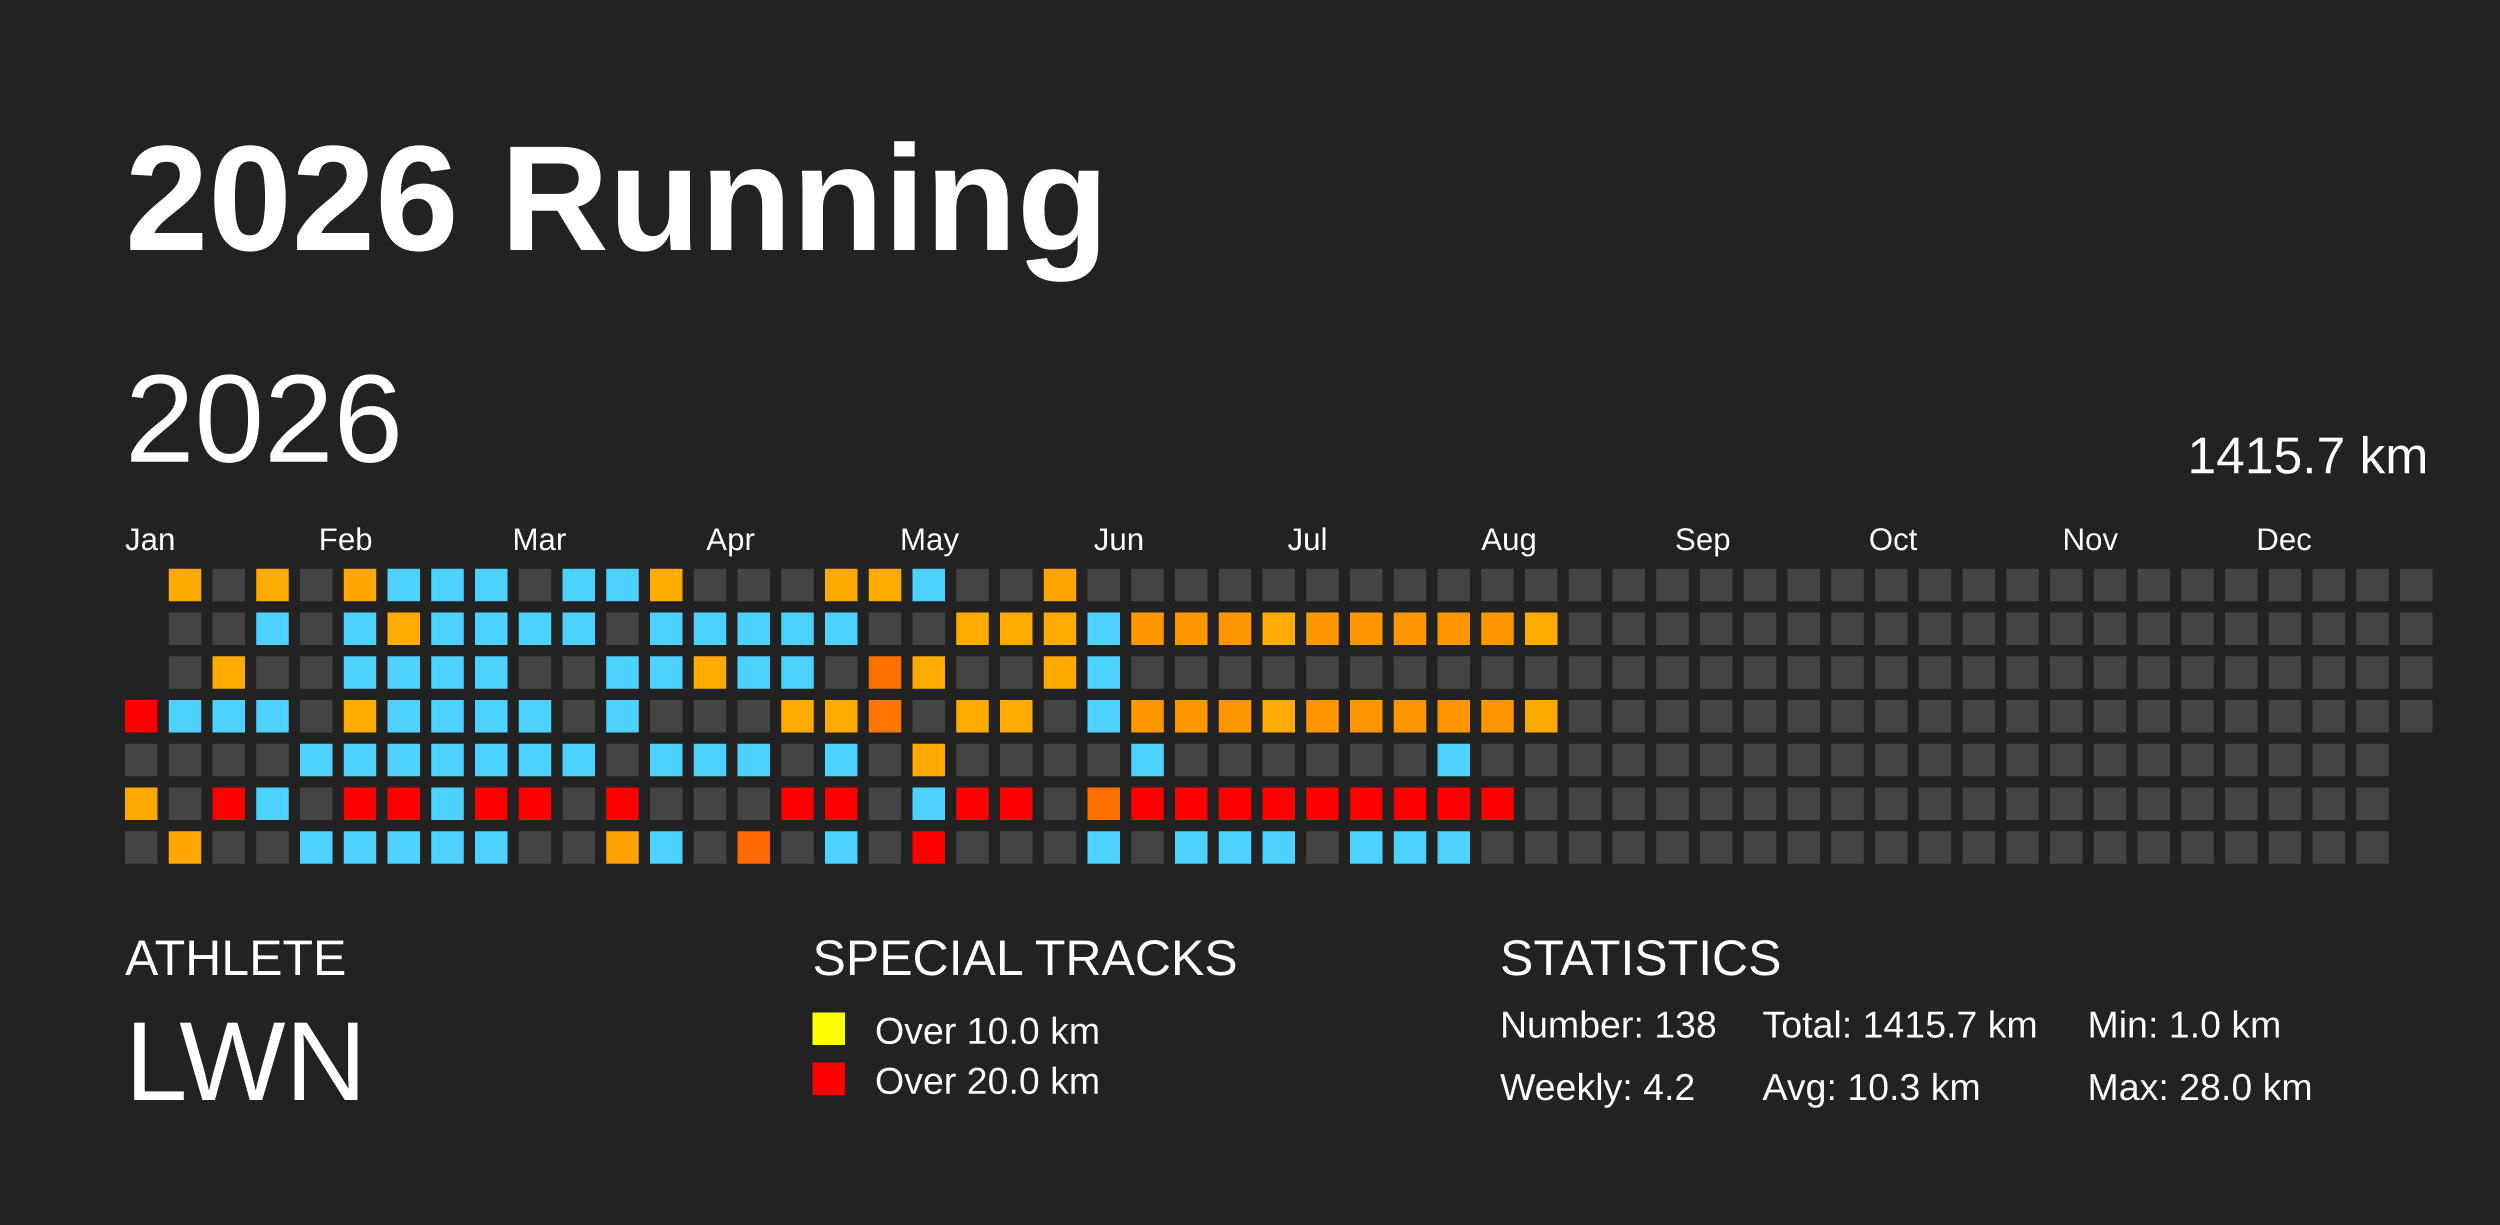
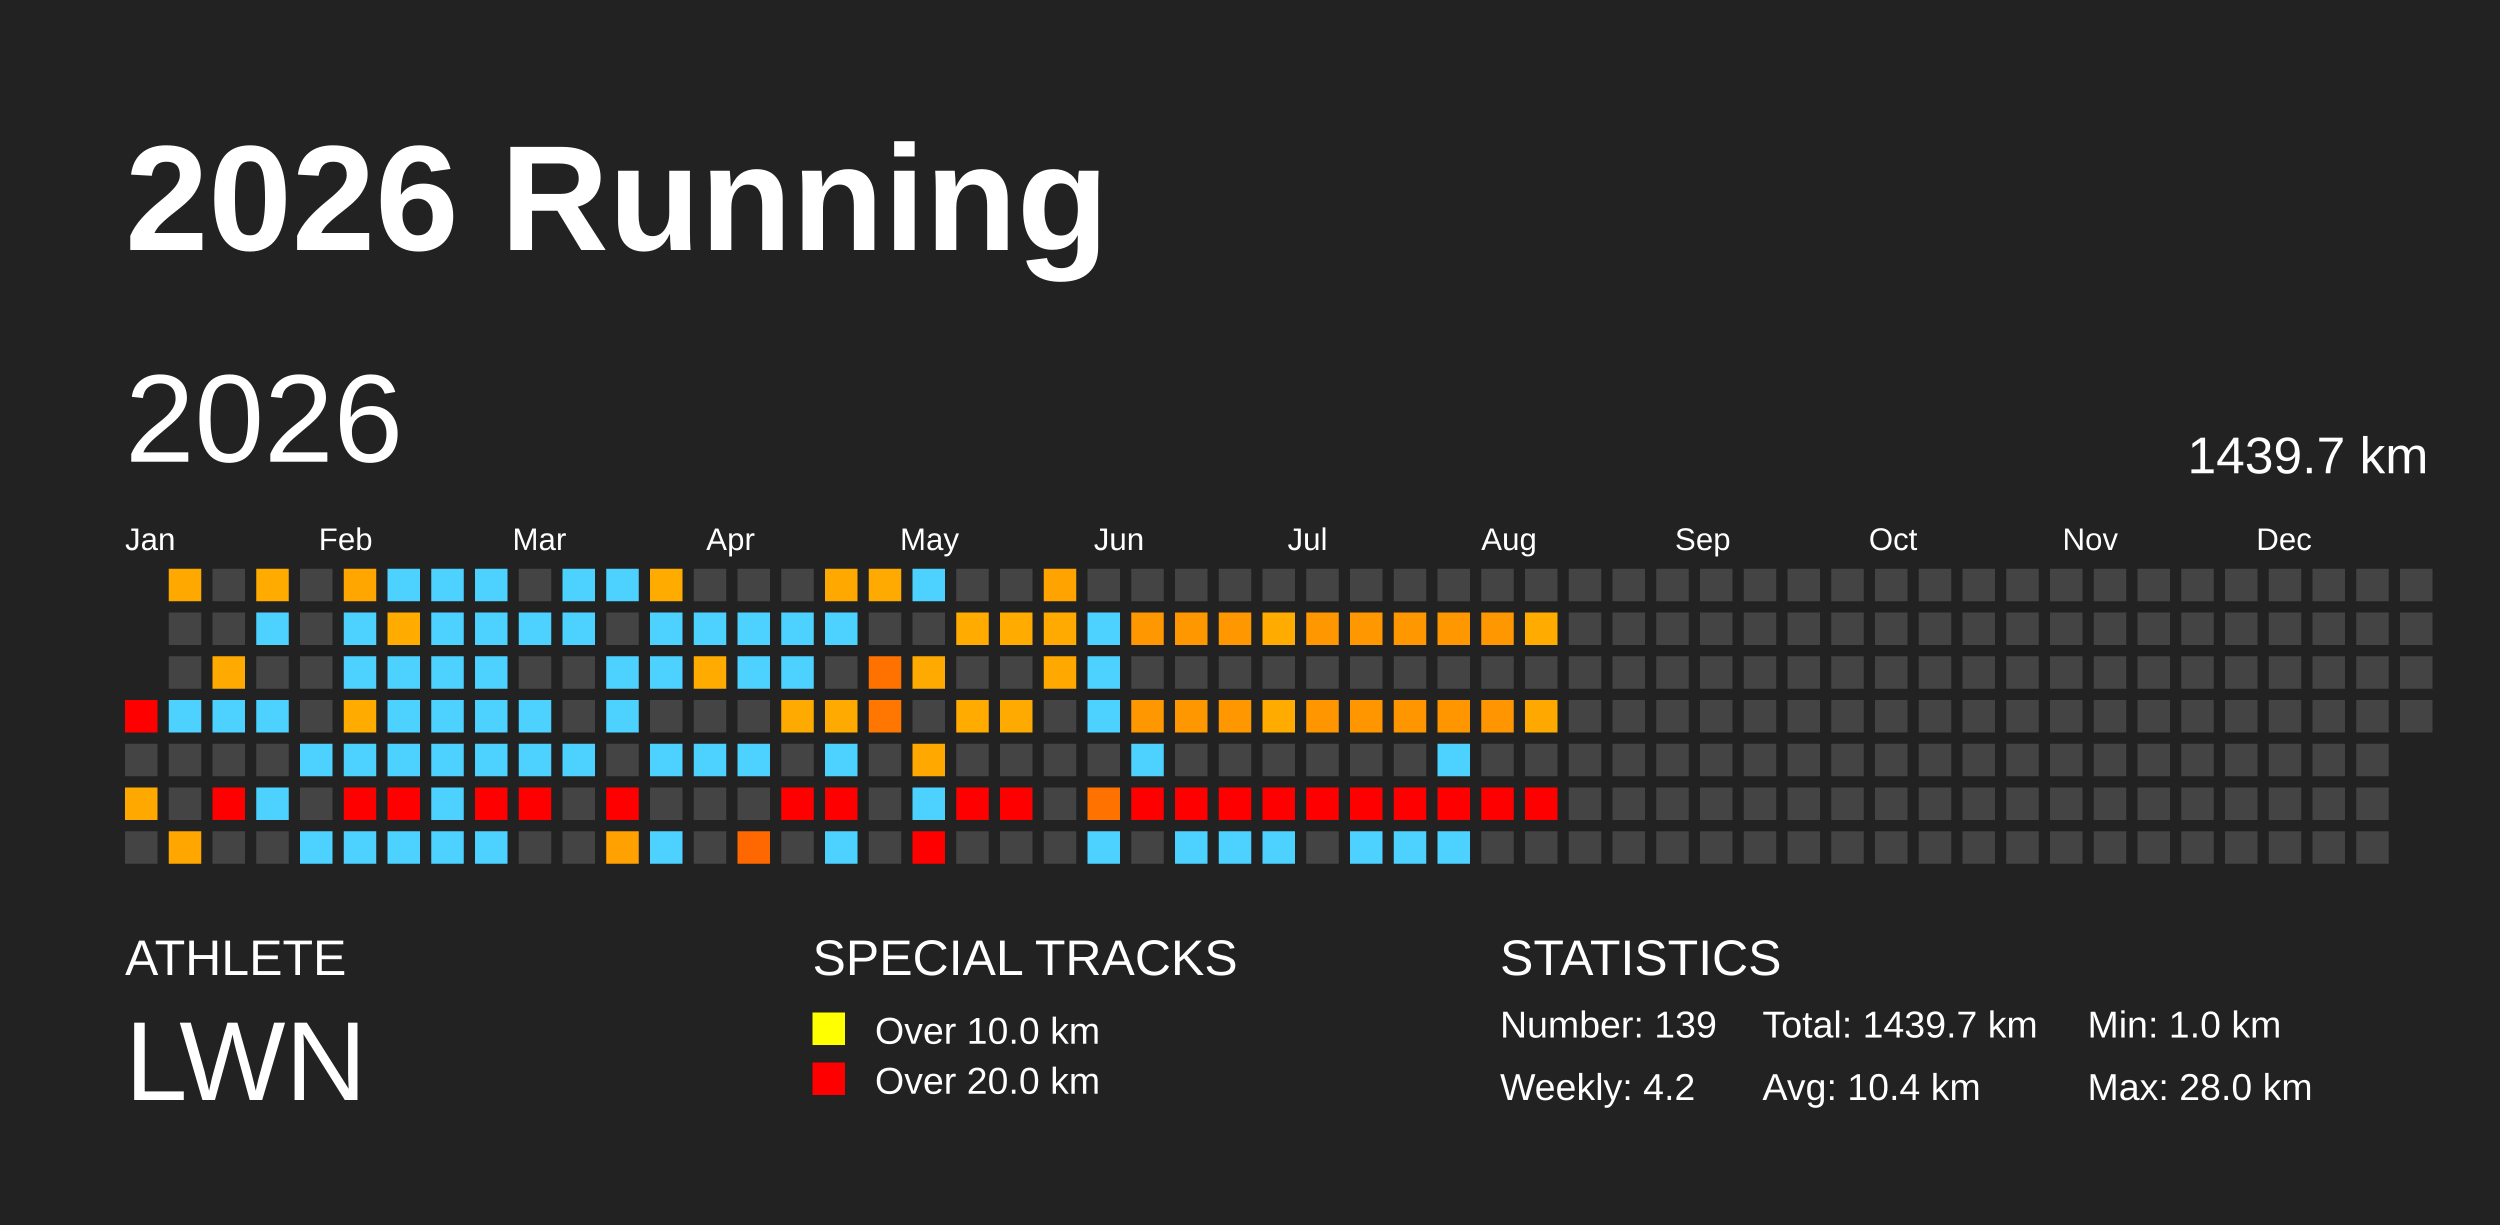
<svg xmlns="http://www.w3.org/2000/svg" baseProfile="full" height="98mm" version="1.1" viewBox="0,0,200,98" width="200mm">
  <defs />
  <rect fill="#222222" height="98" width="200" x="0" y="0" />
  <text fill="#FFFFFF" style="font-size:12px; font-family:Arial; font-weight:bold;" x="10" y="20">2026 Running</text>
  <text fill="#FFFFFF" style="font-size:4px; font-family:Arial" x="10" y="78">ATHLETE</text>
  <text fill="#FFFFFF" style="font-size:9px; font-family:Arial" x="10" y="88">LWN</text>
  <text fill="#FFFFFF" style="font-size:4px; font-family:Arial" x="65" y="78">SPECIAL TRACKS</text>
  <rect fill="yellow" height="2.6" width="2.6" x="65" y="81" />
  <text fill="#FFFFFF" style="font-size:3px; font-family:Arial" x="70" y="83.5">Over 10.0 km</text>
  <rect fill="red" height="2.6" width="2.6" x="65" y="85" />
  <text fill="#FFFFFF" style="font-size:3px; font-family:Arial" x="70" y="87.5">Over 20.0 km</text>
  <text fill="#FFFFFF" style="font-size:4px; font-family:Arial" x="120" y="78">STATISTICS</text>
-   <text fill="#FFFFFF" style="font-size:3px; font-family:Arial" x="120" y="83">Number: 138</text>
+   <text fill="#FFFFFF" style="font-size:3px; font-family:Arial" x="120" y="83">Number: 139</text>
  <text fill="#FFFFFF" style="font-size:3px; font-family:Arial" x="120" y="88">Weekly: 4.2</text>
-   <text fill="#FFFFFF" style="font-size:3px; font-family:Arial" x="141" y="83">Total: 1415.7 km</text>
-   <text fill="#FFFFFF" style="font-size:3px; font-family:Arial" x="141" y="88">Avg: 10.3 km</text>
+   <text fill="#FFFFFF" style="font-size:3px; font-family:Arial" x="141" y="83">Total: 1439.7 km</text>
+   <text fill="#FFFFFF" style="font-size:3px; font-family:Arial" x="141" y="88">Avg: 10.4 km</text>
  <text fill="#FFFFFF" style="font-size:3px; font-family:Arial" x="167" y="83">Min: 1.0 km</text>
  <text fill="#FFFFFF" style="font-size:3px; font-family:Arial" x="167" y="88">Max: 28.0 km</text>
  <text dominant-baseline="hanging" fill="#FFFFFF" style="font-size:10.0px; font-family:Arial;" x="10" y="30">2026</text>
-   <text dominant-baseline="hanging" fill="#FFFFFF" style="font-size:4.125px; font-family:Arial;" x="175" y="35">1415.7 km</text>
+   <text dominant-baseline="hanging" fill="#FFFFFF" style="font-size:4.125px; font-family:Arial;" x="175" y="35">1439.7 km</text>
  <text fill="#FFFFFF" style="font-size:2.5px; font-family:Arial" x="10.0" y="44">Jan</text>
  <text fill="#FFFFFF" style="font-size:2.5px; font-family:Arial" x="25.5" y="44">Feb</text>
  <text fill="#FFFFFF" style="font-size:2.5px; font-family:Arial" x="41.0" y="44">Mar</text>
  <text fill="#FFFFFF" style="font-size:2.5px; font-family:Arial" x="56.5" y="44">Apr</text>
  <text fill="#FFFFFF" style="font-size:2.5px; font-family:Arial" x="72.0" y="44">May</text>
  <text fill="#FFFFFF" style="font-size:2.5px; font-family:Arial" x="87.5" y="44">Jun</text>
  <text fill="#FFFFFF" style="font-size:2.5px; font-family:Arial" x="103.0" y="44">Jul</text>
  <text fill="#FFFFFF" style="font-size:2.5px; font-family:Arial" x="118.5" y="44">Aug</text>
  <text fill="#FFFFFF" style="font-size:2.5px; font-family:Arial" x="134.0" y="44">Sep</text>
  <text fill="#FFFFFF" style="font-size:2.5px; font-family:Arial" x="149.5" y="44">Oct</text>
  <text fill="#FFFFFF" style="font-size:2.5px; font-family:Arial" x="165.0" y="44">Nov</text>
  <text fill="#FFFFFF" style="font-size:2.5px; font-family:Arial" x="180.5" y="44">Dec</text>
  <rect fill="red" height="2.6" width="2.6" x="10.0" y="56.0" />
  <rect fill="#444444" height="2.6" width="2.6" x="10.0" y="59.5" />
  <rect fill="#ffa800" height="2.6" width="2.6" x="10.0" y="63.0" />
  <rect fill="#444444" height="2.6" width="2.6" x="10.0" y="66.5" />
  <rect fill="#ffa800" height="2.6" width="2.6" x="13.5" y="45.5" />
  <rect fill="#444444" height="2.6" width="2.6" x="13.5" y="49.0" />
  <rect fill="#444444" height="2.6" width="2.6" x="13.5" y="52.5" />
  <rect fill="#4dd2ff" height="2.6" width="2.6" x="13.5" y="56.0" />
  <rect fill="#444444" height="2.6" width="2.6" x="13.5" y="59.5" />
  <rect fill="#444444" height="2.6" width="2.6" x="13.5" y="63.0" />
  <rect fill="#ffa600" height="2.6" width="2.6" x="13.5" y="66.5" />
  <rect fill="#444444" height="2.6" width="2.6" x="17.0" y="45.5" />
  <rect fill="#444444" height="2.6" width="2.6" x="17.0" y="49.0" />
  <rect fill="#ffaa00" height="2.6" width="2.6" x="17.0" y="52.5" />
  <rect fill="#4dd2ff" height="2.6" width="2.6" x="17.0" y="56.0" />
  <rect fill="#444444" height="2.6" width="2.6" x="17.0" y="59.5" />
  <rect fill="red" height="2.6" width="2.6" x="17.0" y="63.0" />
  <rect fill="#444444" height="2.6" width="2.6" x="17.0" y="66.5" />
  <rect fill="#ffab00" height="2.6" width="2.6" x="20.5" y="45.5" />
  <rect fill="#4dd2ff" height="2.6" width="2.6" x="20.5" y="49.0" />
  <rect fill="#444444" height="2.6" width="2.6" x="20.5" y="52.5" />
  <rect fill="#4dd2ff" height="2.6" width="2.6" x="20.5" y="56.0" />
  <rect fill="#444444" height="2.6" width="2.6" x="20.5" y="59.5" />
  <rect fill="#4dd2ff" height="2.6" width="2.6" x="20.5" y="63.0" />
  <rect fill="#444444" height="2.6" width="2.6" x="20.5" y="66.5" />
  <rect fill="#444444" height="2.6" width="2.6" x="24.0" y="45.5" />
  <rect fill="#444444" height="2.6" width="2.6" x="24.0" y="49.0" />
  <rect fill="#444444" height="2.6" width="2.6" x="24.0" y="52.5" />
  <rect fill="#444444" height="2.6" width="2.6" x="24.0" y="56.0" />
  <rect fill="#4dd2ff" height="2.6" width="2.6" x="24.0" y="59.5" />
  <rect fill="#444444" height="2.6" width="2.6" x="24.0" y="63.0" />
  <rect fill="#4dd2ff" height="2.6" width="2.6" x="24.0" y="66.5" />
  <rect fill="#ffa600" height="2.6" width="2.6" x="27.5" y="45.5" />
  <rect fill="#4dd2ff" height="2.6" width="2.6" x="27.5" y="49.0" />
  <rect fill="#4dd2ff" height="2.6" width="2.6" x="27.5" y="52.5" />
  <rect fill="#ffab00" height="2.6" width="2.6" x="27.5" y="56.0" />
  <rect fill="#4dd2ff" height="2.6" width="2.6" x="27.5" y="59.5" />
  <rect fill="red" height="2.6" width="2.6" x="27.5" y="63.0" />
  <rect fill="#4dd2ff" height="2.6" width="2.6" x="27.5" y="66.5" />
  <rect fill="#4dd2ff" height="2.6" width="2.6" x="31.0" y="45.5" />
  <rect fill="#ffab00" height="2.6" width="2.6" x="31.0" y="49.0" />
  <rect fill="#4dd2ff" height="2.6" width="2.6" x="31.0" y="52.5" />
  <rect fill="#4dd2ff" height="2.6" width="2.6" x="31.0" y="56.0" />
  <rect fill="#4dd2ff" height="2.6" width="2.6" x="31.0" y="59.5" />
  <rect fill="red" height="2.6" width="2.6" x="31.0" y="63.0" />
  <rect fill="#4dd2ff" height="2.6" width="2.6" x="31.0" y="66.5" />
  <rect fill="#4dd2ff" height="2.6" width="2.6" x="34.5" y="45.5" />
  <rect fill="#4dd2ff" height="2.6" width="2.6" x="34.5" y="49.0" />
  <rect fill="#4dd2ff" height="2.6" width="2.6" x="34.5" y="52.5" />
  <rect fill="#4dd2ff" height="2.6" width="2.6" x="34.5" y="56.0" />
  <rect fill="#4dd2ff" height="2.6" width="2.6" x="34.5" y="59.5" />
  <rect fill="#4dd2ff" height="2.6" width="2.6" x="34.5" y="63.0" />
  <rect fill="#4dd2ff" height="2.6" width="2.6" x="34.5" y="66.5" />
  <rect fill="#4dd2ff" height="2.6" width="2.6" x="38.0" y="45.5" />
  <rect fill="#4dd2ff" height="2.6" width="2.6" x="38.0" y="49.0" />
  <rect fill="#4dd2ff" height="2.6" width="2.6" x="38.0" y="52.5" />
  <rect fill="#4dd2ff" height="2.6" width="2.6" x="38.0" y="56.0" />
  <rect fill="#4dd2ff" height="2.6" width="2.6" x="38.0" y="59.5" />
  <rect fill="red" height="2.6" width="2.6" x="38.0" y="63.0" />
  <rect fill="#4dd2ff" height="2.6" width="2.6" x="38.0" y="66.5" />
  <rect fill="#444444" height="2.6" width="2.6" x="41.5" y="45.5" />
  <rect fill="#4dd2ff" height="2.6" width="2.6" x="41.5" y="49.0" />
  <rect fill="#444444" height="2.6" width="2.6" x="41.5" y="52.5" />
  <rect fill="#4dd2ff" height="2.6" width="2.6" x="41.5" y="56.0" />
  <rect fill="#4dd2ff" height="2.6" width="2.6" x="41.5" y="59.5" />
  <rect fill="red" height="2.6" width="2.6" x="41.5" y="63.0" />
  <rect fill="#444444" height="2.6" width="2.6" x="41.5" y="66.5" />
  <rect fill="#4dd2ff" height="2.6" width="2.6" x="45.0" y="45.5" />
  <rect fill="#4dd2ff" height="2.6" width="2.6" x="45.0" y="49.0" />
  <rect fill="#444444" height="2.6" width="2.6" x="45.0" y="52.5" />
  <rect fill="#444444" height="2.6" width="2.6" x="45.0" y="56.0" />
  <rect fill="#4dd2ff" height="2.6" width="2.6" x="45.0" y="59.5" />
  <rect fill="#444444" height="2.6" width="2.6" x="45.0" y="63.0" />
  <rect fill="#444444" height="2.6" width="2.6" x="45.0" y="66.5" />
  <rect fill="#4dd2ff" height="2.6" width="2.6" x="48.5" y="45.5" />
  <rect fill="#444444" height="2.6" width="2.6" x="48.5" y="49.0" />
  <rect fill="#4dd2ff" height="2.6" width="2.6" x="48.5" y="52.5" />
  <rect fill="#4dd2ff" height="2.6" width="2.6" x="48.5" y="56.0" />
  <rect fill="#444444" height="2.6" width="2.6" x="48.5" y="59.5" />
  <rect fill="red" height="2.6" width="2.6" x="48.5" y="63.0" />
  <rect fill="#ffa100" height="2.6" width="2.6" x="48.5" y="66.5" />
  <rect fill="#ffab00" height="2.6" width="2.6" x="52.0" y="45.5" />
  <rect fill="#4dd2ff" height="2.6" width="2.6" x="52.0" y="49.0" />
  <rect fill="#4dd2ff" height="2.6" width="2.6" x="52.0" y="52.5" />
  <rect fill="#444444" height="2.6" width="2.6" x="52.0" y="56.0" />
  <rect fill="#4dd2ff" height="2.6" width="2.6" x="52.0" y="59.5" />
  <rect fill="#444444" height="2.6" width="2.6" x="52.0" y="63.0" />
  <rect fill="#4dd2ff" height="2.6" width="2.6" x="52.0" y="66.5" />
  <rect fill="#444444" height="2.6" width="2.6" x="55.5" y="45.5" />
  <rect fill="#4dd2ff" height="2.6" width="2.6" x="55.5" y="49.0" />
  <rect fill="#ffab00" height="2.6" width="2.6" x="55.5" y="52.5" />
  <rect fill="#444444" height="2.6" width="2.6" x="55.5" y="56.0" />
  <rect fill="#4dd2ff" height="2.6" width="2.6" x="55.5" y="59.5" />
  <rect fill="#444444" height="2.6" width="2.6" x="55.5" y="63.0" />
  <rect fill="#444444" height="2.6" width="2.6" x="55.5" y="66.5" />
  <rect fill="#444444" height="2.6" width="2.6" x="59.0" y="45.5" />
  <rect fill="#4dd2ff" height="2.6" width="2.6" x="59.0" y="49.0" />
  <rect fill="#4dd2ff" height="2.6" width="2.6" x="59.0" y="52.5" />
  <rect fill="#444444" height="2.6" width="2.6" x="59.0" y="56.0" />
  <rect fill="#4dd2ff" height="2.6" width="2.6" x="59.0" y="59.5" />
  <rect fill="#444444" height="2.6" width="2.6" x="59.0" y="63.0" />
  <rect fill="#ff6800" height="2.6" width="2.6" x="59.0" y="66.5" />
  <rect fill="#444444" height="2.6" width="2.6" x="62.5" y="45.5" />
  <rect fill="#4dd2ff" height="2.6" width="2.6" x="62.5" y="49.0" />
  <rect fill="#4dd2ff" height="2.6" width="2.6" x="62.5" y="52.5" />
  <rect fill="#ffaa00" height="2.6" width="2.6" x="62.5" y="56.0" />
  <rect fill="#444444" height="2.6" width="2.6" x="62.5" y="59.5" />
  <rect fill="red" height="2.6" width="2.6" x="62.5" y="63.0" />
  <rect fill="#444444" height="2.6" width="2.6" x="62.5" y="66.5" />
  <rect fill="#ffa800" height="2.6" width="2.6" x="66.0" y="45.5" />
  <rect fill="#4dd2ff" height="2.6" width="2.6" x="66.0" y="49.0" />
  <rect fill="#444444" height="2.6" width="2.6" x="66.0" y="52.5" />
  <rect fill="#ffaa00" height="2.6" width="2.6" x="66.0" y="56.0" />
  <rect fill="#4dd2ff" height="2.6" width="2.6" x="66.0" y="59.5" />
  <rect fill="red" height="2.6" width="2.6" x="66.0" y="63.0" />
  <rect fill="#4dd2ff" height="2.6" width="2.6" x="66.0" y="66.5" />
  <rect fill="#ffaa00" height="2.6" width="2.6" x="69.5" y="45.5" />
  <rect fill="#444444" height="2.6" width="2.6" x="69.5" y="49.0" />
  <rect fill="#ff7200" height="2.6" width="2.6" x="69.5" y="52.5" />
  <rect fill="#ff7700" height="2.6" width="2.6" x="69.5" y="56.0" />
  <rect fill="#444444" height="2.6" width="2.6" x="69.5" y="59.5" />
  <rect fill="#444444" height="2.6" width="2.6" x="69.5" y="63.0" />
  <rect fill="#444444" height="2.6" width="2.6" x="69.5" y="66.5" />
  <rect fill="#4dd2ff" height="2.6" width="2.6" x="73.0" y="45.5" />
  <rect fill="#444444" height="2.6" width="2.6" x="73.0" y="49.0" />
  <rect fill="#ffaa00" height="2.6" width="2.6" x="73.0" y="52.5" />
  <rect fill="#444444" height="2.6" width="2.6" x="73.0" y="56.0" />
  <rect fill="#ffa800" height="2.6" width="2.6" x="73.0" y="59.5" />
  <rect fill="#4dd2ff" height="2.6" width="2.6" x="73.0" y="63.0" />
  <rect fill="red" height="2.6" width="2.6" x="73.0" y="66.5" />
  <rect fill="#444444" height="2.6" width="2.6" x="76.5" y="45.5" />
  <rect fill="#ffab00" height="2.6" width="2.6" x="76.5" y="49.0" />
  <rect fill="#444444" height="2.6" width="2.6" x="76.5" y="52.5" />
  <rect fill="#ffab00" height="2.6" width="2.6" x="76.5" y="56.0" />
  <rect fill="#444444" height="2.6" width="2.6" x="76.5" y="59.5" />
  <rect fill="red" height="2.6" width="2.6" x="76.5" y="63.0" />
  <rect fill="#444444" height="2.6" width="2.6" x="76.5" y="66.5" />
  <rect fill="#444444" height="2.6" width="2.6" x="80.0" y="45.5" />
  <rect fill="#ffab00" height="2.6" width="2.6" x="80.0" y="49.0" />
  <rect fill="#444444" height="2.6" width="2.6" x="80.0" y="52.5" />
  <rect fill="#ffaa00" height="2.6" width="2.6" x="80.0" y="56.0" />
  <rect fill="#444444" height="2.6" width="2.6" x="80.0" y="59.5" />
  <rect fill="red" height="2.6" width="2.6" x="80.0" y="63.0" />
  <rect fill="#444444" height="2.6" width="2.6" x="80.0" y="66.5" />
  <rect fill="#ffa300" height="2.6" width="2.6" x="83.5" y="45.5" />
  <rect fill="#ffaa00" height="2.6" width="2.6" x="83.5" y="49.0" />
  <rect fill="#ffa800" height="2.6" width="2.6" x="83.5" y="52.5" />
  <rect fill="#444444" height="2.6" width="2.6" x="83.5" y="56.0" />
  <rect fill="#444444" height="2.6" width="2.6" x="83.5" y="59.5" />
  <rect fill="#444444" height="2.6" width="2.6" x="83.5" y="63.0" />
  <rect fill="#444444" height="2.6" width="2.6" x="83.5" y="66.5" />
  <rect fill="#444444" height="2.6" width="2.6" x="87.0" y="45.5" />
  <rect fill="#4dd2ff" height="2.6" width="2.6" x="87.0" y="49.0" />
  <rect fill="#4dd2ff" height="2.6" width="2.6" x="87.0" y="52.5" />
  <rect fill="#4dd2ff" height="2.6" width="2.6" x="87.0" y="56.0" />
  <rect fill="#444444" height="2.6" width="2.6" x="87.0" y="59.5" />
  <rect fill="#ff7200" height="2.6" width="2.6" x="87.0" y="63.0" />
  <rect fill="#4dd2ff" height="2.6" width="2.6" x="87.0" y="66.5" />
  <rect fill="#444444" height="2.6" width="2.6" x="90.5" y="45.5" />
  <rect fill="#ff9700" height="2.6" width="2.6" x="90.5" y="49.0" />
  <rect fill="#444444" height="2.6" width="2.6" x="90.5" y="52.5" />
  <rect fill="#ff9800" height="2.6" width="2.6" x="90.5" y="56.0" />
  <rect fill="#4dd2ff" height="2.6" width="2.6" x="90.5" y="59.5" />
  <rect fill="red" height="2.6" width="2.6" x="90.5" y="63.0" />
  <rect fill="#444444" height="2.6" width="2.6" x="90.5" y="66.5" />
  <rect fill="#444444" height="2.6" width="2.6" x="94.0" y="45.5" />
  <rect fill="#ff9800" height="2.6" width="2.6" x="94.0" y="49.0" />
  <rect fill="#444444" height="2.6" width="2.6" x="94.0" y="52.5" />
  <rect fill="#ff9700" height="2.6" width="2.6" x="94.0" y="56.0" />
  <rect fill="#444444" height="2.6" width="2.6" x="94.0" y="59.5" />
  <rect fill="red" height="2.6" width="2.6" x="94.0" y="63.0" />
  <rect fill="#4dd2ff" height="2.6" width="2.6" x="94.0" y="66.5" />
  <rect fill="#444444" height="2.6" width="2.6" x="97.5" y="45.5" />
  <rect fill="#ff9800" height="2.6" width="2.6" x="97.5" y="49.0" />
  <rect fill="#444444" height="2.6" width="2.6" x="97.5" y="52.5" />
  <rect fill="#ff9800" height="2.6" width="2.6" x="97.5" y="56.0" />
  <rect fill="#444444" height="2.6" width="2.6" x="97.5" y="59.5" />
  <rect fill="red" height="2.6" width="2.6" x="97.5" y="63.0" />
  <rect fill="#4dd2ff" height="2.6" width="2.6" x="97.5" y="66.5" />
  <rect fill="#444444" height="2.6" width="2.6" x="101.0" y="45.5" />
  <rect fill="#ffab00" height="2.6" width="2.6" x="101.0" y="49.0" />
  <rect fill="#444444" height="2.6" width="2.6" x="101.0" y="52.5" />
  <rect fill="#ffab00" height="2.6" width="2.6" x="101.0" y="56.0" />
  <rect fill="#444444" height="2.6" width="2.6" x="101.0" y="59.5" />
  <rect fill="red" height="2.6" width="2.6" x="101.0" y="63.0" />
  <rect fill="#4dd2ff" height="2.6" width="2.6" x="101.0" y="66.5" />
  <rect fill="#444444" height="2.6" width="2.6" x="104.5" y="45.5" />
  <rect fill="#ff9700" height="2.6" width="2.6" x="104.5" y="49.0" />
  <rect fill="#444444" height="2.6" width="2.6" x="104.5" y="52.5" />
  <rect fill="#ff9600" height="2.6" width="2.6" x="104.5" y="56.0" />
  <rect fill="#444444" height="2.6" width="2.6" x="104.5" y="59.5" />
  <rect fill="red" height="2.6" width="2.6" x="104.5" y="63.0" />
  <rect fill="#444444" height="2.6" width="2.6" x="104.5" y="66.5" />
  <rect fill="#444444" height="2.6" width="2.6" x="108.0" y="45.5" />
  <rect fill="#ff9800" height="2.6" width="2.6" x="108.0" y="49.0" />
  <rect fill="#444444" height="2.6" width="2.6" x="108.0" y="52.5" />
  <rect fill="#ff9600" height="2.6" width="2.6" x="108.0" y="56.0" />
  <rect fill="#444444" height="2.6" width="2.6" x="108.0" y="59.5" />
  <rect fill="red" height="2.6" width="2.6" x="108.0" y="63.0" />
  <rect fill="#4dd2ff" height="2.6" width="2.6" x="108.0" y="66.5" />
  <rect fill="#444444" height="2.6" width="2.6" x="111.5" y="45.5" />
  <rect fill="#ff9800" height="2.6" width="2.6" x="111.5" y="49.0" />
  <rect fill="#444444" height="2.6" width="2.6" x="111.5" y="52.5" />
  <rect fill="#ff9600" height="2.6" width="2.6" x="111.5" y="56.0" />
  <rect fill="#444444" height="2.6" width="2.6" x="111.5" y="59.5" />
  <rect fill="red" height="2.6" width="2.6" x="111.5" y="63.0" />
  <rect fill="#4dd2ff" height="2.6" width="2.6" x="111.5" y="66.5" />
  <rect fill="#444444" height="2.6" width="2.6" x="115.0" y="45.5" />
  <rect fill="#ff9800" height="2.6" width="2.6" x="115.0" y="49.0" />
  <rect fill="#444444" height="2.6" width="2.6" x="115.0" y="52.5" />
  <rect fill="#ff9600" height="2.6" width="2.6" x="115.0" y="56.0" />
  <rect fill="#4dd2ff" height="2.6" width="2.6" x="115.0" y="59.5" />
  <rect fill="red" height="2.6" width="2.6" x="115.0" y="63.0" />
  <rect fill="#4dd2ff" height="2.6" width="2.6" x="115.0" y="66.5" />
  <rect fill="#444444" height="2.6" width="2.6" x="118.5" y="45.5" />
  <rect fill="#ff9800" height="2.6" width="2.6" x="118.5" y="49.0" />
  <rect fill="#444444" height="2.6" width="2.6" x="118.5" y="52.5" />
  <rect fill="#ff9500" height="2.6" width="2.6" x="118.5" y="56.0" />
  <rect fill="#444444" height="2.6" width="2.6" x="118.5" y="59.5" />
  <rect fill="red" height="2.6" width="2.6" x="118.5" y="63.0" />
  <rect fill="#444444" height="2.6" width="2.6" x="118.5" y="66.5" />
  <rect fill="#444444" height="2.6" width="2.6" x="122.0" y="45.5" />
  <rect fill="#ffab00" height="2.6" width="2.6" x="122.0" y="49.0" />
  <rect fill="#444444" height="2.6" width="2.6" x="122.0" y="52.5" />
  <rect fill="#ffa900" height="2.6" width="2.6" x="122.0" y="56.0" />
  <rect fill="#444444" height="2.6" width="2.6" x="122.0" y="59.5" />
-   <rect fill="#444444" height="2.6" width="2.6" x="122.0" y="63.0" />
+   <rect fill="red" height="2.6" width="2.6" x="122.0" y="63.0" />
  <rect fill="#444444" height="2.6" width="2.6" x="122.0" y="66.5" />
  <rect fill="#444444" height="2.6" width="2.6" x="125.5" y="45.5" />
  <rect fill="#444444" height="2.6" width="2.6" x="125.5" y="49.0" />
  <rect fill="#444444" height="2.6" width="2.6" x="125.5" y="52.5" />
  <rect fill="#444444" height="2.6" width="2.6" x="125.5" y="56.0" />
  <rect fill="#444444" height="2.6" width="2.6" x="125.5" y="59.5" />
  <rect fill="#444444" height="2.6" width="2.6" x="125.5" y="63.0" />
  <rect fill="#444444" height="2.6" width="2.6" x="125.5" y="66.5" />
  <rect fill="#444444" height="2.6" width="2.6" x="129.0" y="45.5" />
  <rect fill="#444444" height="2.6" width="2.6" x="129.0" y="49.0" />
  <rect fill="#444444" height="2.6" width="2.6" x="129.0" y="52.5" />
  <rect fill="#444444" height="2.6" width="2.6" x="129.0" y="56.0" />
  <rect fill="#444444" height="2.6" width="2.6" x="129.0" y="59.5" />
  <rect fill="#444444" height="2.6" width="2.6" x="129.0" y="63.0" />
  <rect fill="#444444" height="2.6" width="2.6" x="129.0" y="66.5" />
  <rect fill="#444444" height="2.6" width="2.6" x="132.5" y="45.5" />
  <rect fill="#444444" height="2.6" width="2.6" x="132.5" y="49.0" />
  <rect fill="#444444" height="2.6" width="2.6" x="132.5" y="52.5" />
  <rect fill="#444444" height="2.6" width="2.6" x="132.5" y="56.0" />
  <rect fill="#444444" height="2.6" width="2.6" x="132.5" y="59.5" />
  <rect fill="#444444" height="2.6" width="2.6" x="132.5" y="63.0" />
  <rect fill="#444444" height="2.6" width="2.6" x="132.5" y="66.5" />
  <rect fill="#444444" height="2.6" width="2.6" x="136.0" y="45.5" />
  <rect fill="#444444" height="2.6" width="2.6" x="136.0" y="49.0" />
  <rect fill="#444444" height="2.6" width="2.6" x="136.0" y="52.5" />
  <rect fill="#444444" height="2.6" width="2.6" x="136.0" y="56.0" />
  <rect fill="#444444" height="2.6" width="2.6" x="136.0" y="59.5" />
  <rect fill="#444444" height="2.6" width="2.6" x="136.0" y="63.0" />
  <rect fill="#444444" height="2.6" width="2.6" x="136.0" y="66.5" />
  <rect fill="#444444" height="2.6" width="2.6" x="139.5" y="45.5" />
  <rect fill="#444444" height="2.6" width="2.6" x="139.5" y="49.0" />
  <rect fill="#444444" height="2.6" width="2.6" x="139.5" y="52.5" />
  <rect fill="#444444" height="2.6" width="2.6" x="139.5" y="56.0" />
  <rect fill="#444444" height="2.6" width="2.6" x="139.5" y="59.5" />
  <rect fill="#444444" height="2.6" width="2.6" x="139.5" y="63.0" />
  <rect fill="#444444" height="2.6" width="2.6" x="139.5" y="66.5" />
  <rect fill="#444444" height="2.6" width="2.6" x="143.0" y="45.5" />
  <rect fill="#444444" height="2.6" width="2.6" x="143.0" y="49.0" />
  <rect fill="#444444" height="2.6" width="2.6" x="143.0" y="52.5" />
  <rect fill="#444444" height="2.6" width="2.6" x="143.0" y="56.0" />
  <rect fill="#444444" height="2.6" width="2.6" x="143.0" y="59.5" />
  <rect fill="#444444" height="2.6" width="2.6" x="143.0" y="63.0" />
  <rect fill="#444444" height="2.6" width="2.6" x="143.0" y="66.5" />
  <rect fill="#444444" height="2.6" width="2.6" x="146.5" y="45.5" />
  <rect fill="#444444" height="2.6" width="2.6" x="146.5" y="49.0" />
  <rect fill="#444444" height="2.6" width="2.6" x="146.5" y="52.5" />
  <rect fill="#444444" height="2.6" width="2.6" x="146.5" y="56.0" />
  <rect fill="#444444" height="2.6" width="2.6" x="146.5" y="59.5" />
  <rect fill="#444444" height="2.6" width="2.6" x="146.5" y="63.0" />
  <rect fill="#444444" height="2.6" width="2.6" x="146.5" y="66.5" />
  <rect fill="#444444" height="2.6" width="2.6" x="150.0" y="45.5" />
  <rect fill="#444444" height="2.6" width="2.6" x="150.0" y="49.0" />
  <rect fill="#444444" height="2.6" width="2.6" x="150.0" y="52.5" />
  <rect fill="#444444" height="2.6" width="2.6" x="150.0" y="56.0" />
  <rect fill="#444444" height="2.6" width="2.6" x="150.0" y="59.5" />
  <rect fill="#444444" height="2.6" width="2.6" x="150.0" y="63.0" />
  <rect fill="#444444" height="2.6" width="2.6" x="150.0" y="66.5" />
  <rect fill="#444444" height="2.6" width="2.6" x="153.5" y="45.5" />
  <rect fill="#444444" height="2.6" width="2.6" x="153.5" y="49.0" />
  <rect fill="#444444" height="2.6" width="2.6" x="153.5" y="52.5" />
  <rect fill="#444444" height="2.6" width="2.6" x="153.5" y="56.0" />
  <rect fill="#444444" height="2.6" width="2.6" x="153.5" y="59.5" />
  <rect fill="#444444" height="2.6" width="2.6" x="153.5" y="63.0" />
  <rect fill="#444444" height="2.6" width="2.6" x="153.5" y="66.5" />
  <rect fill="#444444" height="2.6" width="2.6" x="157.0" y="45.5" />
  <rect fill="#444444" height="2.6" width="2.6" x="157.0" y="49.0" />
  <rect fill="#444444" height="2.6" width="2.6" x="157.0" y="52.5" />
  <rect fill="#444444" height="2.6" width="2.6" x="157.0" y="56.0" />
  <rect fill="#444444" height="2.6" width="2.6" x="157.0" y="59.5" />
  <rect fill="#444444" height="2.6" width="2.6" x="157.0" y="63.0" />
  <rect fill="#444444" height="2.6" width="2.6" x="157.0" y="66.5" />
  <rect fill="#444444" height="2.6" width="2.6" x="160.5" y="45.5" />
  <rect fill="#444444" height="2.6" width="2.6" x="160.5" y="49.0" />
  <rect fill="#444444" height="2.6" width="2.6" x="160.5" y="52.5" />
  <rect fill="#444444" height="2.6" width="2.6" x="160.5" y="56.0" />
  <rect fill="#444444" height="2.6" width="2.6" x="160.5" y="59.5" />
  <rect fill="#444444" height="2.6" width="2.6" x="160.5" y="63.0" />
  <rect fill="#444444" height="2.6" width="2.6" x="160.5" y="66.5" />
  <rect fill="#444444" height="2.6" width="2.6" x="164.0" y="45.5" />
  <rect fill="#444444" height="2.6" width="2.6" x="164.0" y="49.0" />
  <rect fill="#444444" height="2.6" width="2.6" x="164.0" y="52.5" />
  <rect fill="#444444" height="2.6" width="2.6" x="164.0" y="56.0" />
  <rect fill="#444444" height="2.6" width="2.6" x="164.0" y="59.5" />
  <rect fill="#444444" height="2.6" width="2.6" x="164.0" y="63.0" />
  <rect fill="#444444" height="2.6" width="2.6" x="164.0" y="66.5" />
  <rect fill="#444444" height="2.6" width="2.6" x="167.5" y="45.5" />
  <rect fill="#444444" height="2.6" width="2.6" x="167.5" y="49.0" />
  <rect fill="#444444" height="2.6" width="2.6" x="167.5" y="52.5" />
  <rect fill="#444444" height="2.6" width="2.6" x="167.5" y="56.0" />
  <rect fill="#444444" height="2.6" width="2.6" x="167.5" y="59.5" />
  <rect fill="#444444" height="2.6" width="2.6" x="167.5" y="63.0" />
  <rect fill="#444444" height="2.6" width="2.6" x="167.5" y="66.5" />
  <rect fill="#444444" height="2.6" width="2.6" x="171.0" y="45.5" />
  <rect fill="#444444" height="2.6" width="2.6" x="171.0" y="49.0" />
  <rect fill="#444444" height="2.6" width="2.6" x="171.0" y="52.5" />
  <rect fill="#444444" height="2.6" width="2.6" x="171.0" y="56.0" />
  <rect fill="#444444" height="2.6" width="2.6" x="171.0" y="59.5" />
  <rect fill="#444444" height="2.6" width="2.6" x="171.0" y="63.0" />
  <rect fill="#444444" height="2.6" width="2.6" x="171.0" y="66.5" />
  <rect fill="#444444" height="2.6" width="2.6" x="174.5" y="45.5" />
  <rect fill="#444444" height="2.6" width="2.6" x="174.5" y="49.0" />
  <rect fill="#444444" height="2.6" width="2.6" x="174.5" y="52.5" />
  <rect fill="#444444" height="2.6" width="2.6" x="174.5" y="56.0" />
  <rect fill="#444444" height="2.6" width="2.6" x="174.5" y="59.5" />
  <rect fill="#444444" height="2.6" width="2.6" x="174.5" y="63.0" />
  <rect fill="#444444" height="2.6" width="2.6" x="174.5" y="66.5" />
  <rect fill="#444444" height="2.6" width="2.6" x="178.0" y="45.5" />
  <rect fill="#444444" height="2.6" width="2.6" x="178.0" y="49.0" />
  <rect fill="#444444" height="2.6" width="2.6" x="178.0" y="52.5" />
  <rect fill="#444444" height="2.6" width="2.6" x="178.0" y="56.0" />
  <rect fill="#444444" height="2.6" width="2.6" x="178.0" y="59.5" />
  <rect fill="#444444" height="2.6" width="2.6" x="178.0" y="63.0" />
  <rect fill="#444444" height="2.6" width="2.6" x="178.0" y="66.5" />
  <rect fill="#444444" height="2.6" width="2.6" x="181.5" y="45.5" />
  <rect fill="#444444" height="2.6" width="2.6" x="181.5" y="49.0" />
  <rect fill="#444444" height="2.6" width="2.6" x="181.5" y="52.5" />
  <rect fill="#444444" height="2.6" width="2.6" x="181.5" y="56.0" />
  <rect fill="#444444" height="2.6" width="2.6" x="181.5" y="59.5" />
  <rect fill="#444444" height="2.6" width="2.6" x="181.5" y="63.0" />
  <rect fill="#444444" height="2.6" width="2.6" x="181.5" y="66.5" />
  <rect fill="#444444" height="2.6" width="2.6" x="185.0" y="45.5" />
  <rect fill="#444444" height="2.6" width="2.6" x="185.0" y="49.0" />
  <rect fill="#444444" height="2.6" width="2.6" x="185.0" y="52.5" />
  <rect fill="#444444" height="2.6" width="2.6" x="185.0" y="56.0" />
  <rect fill="#444444" height="2.6" width="2.6" x="185.0" y="59.5" />
  <rect fill="#444444" height="2.6" width="2.6" x="185.0" y="63.0" />
  <rect fill="#444444" height="2.6" width="2.6" x="185.0" y="66.5" />
  <rect fill="#444444" height="2.6" width="2.6" x="188.5" y="45.5" />
  <rect fill="#444444" height="2.6" width="2.6" x="188.5" y="49.0" />
  <rect fill="#444444" height="2.6" width="2.6" x="188.5" y="52.5" />
  <rect fill="#444444" height="2.6" width="2.6" x="188.5" y="56.0" />
  <rect fill="#444444" height="2.6" width="2.6" x="188.5" y="59.5" />
  <rect fill="#444444" height="2.6" width="2.6" x="188.5" y="63.0" />
  <rect fill="#444444" height="2.6" width="2.6" x="188.5" y="66.5" />
  <rect fill="#444444" height="2.6" width="2.6" x="192.0" y="45.5" />
  <rect fill="#444444" height="2.6" width="2.6" x="192.0" y="49.0" />
  <rect fill="#444444" height="2.6" width="2.6" x="192.0" y="52.5" />
  <rect fill="#444444" height="2.6" width="2.6" x="192.0" y="56.0" />
</svg>
